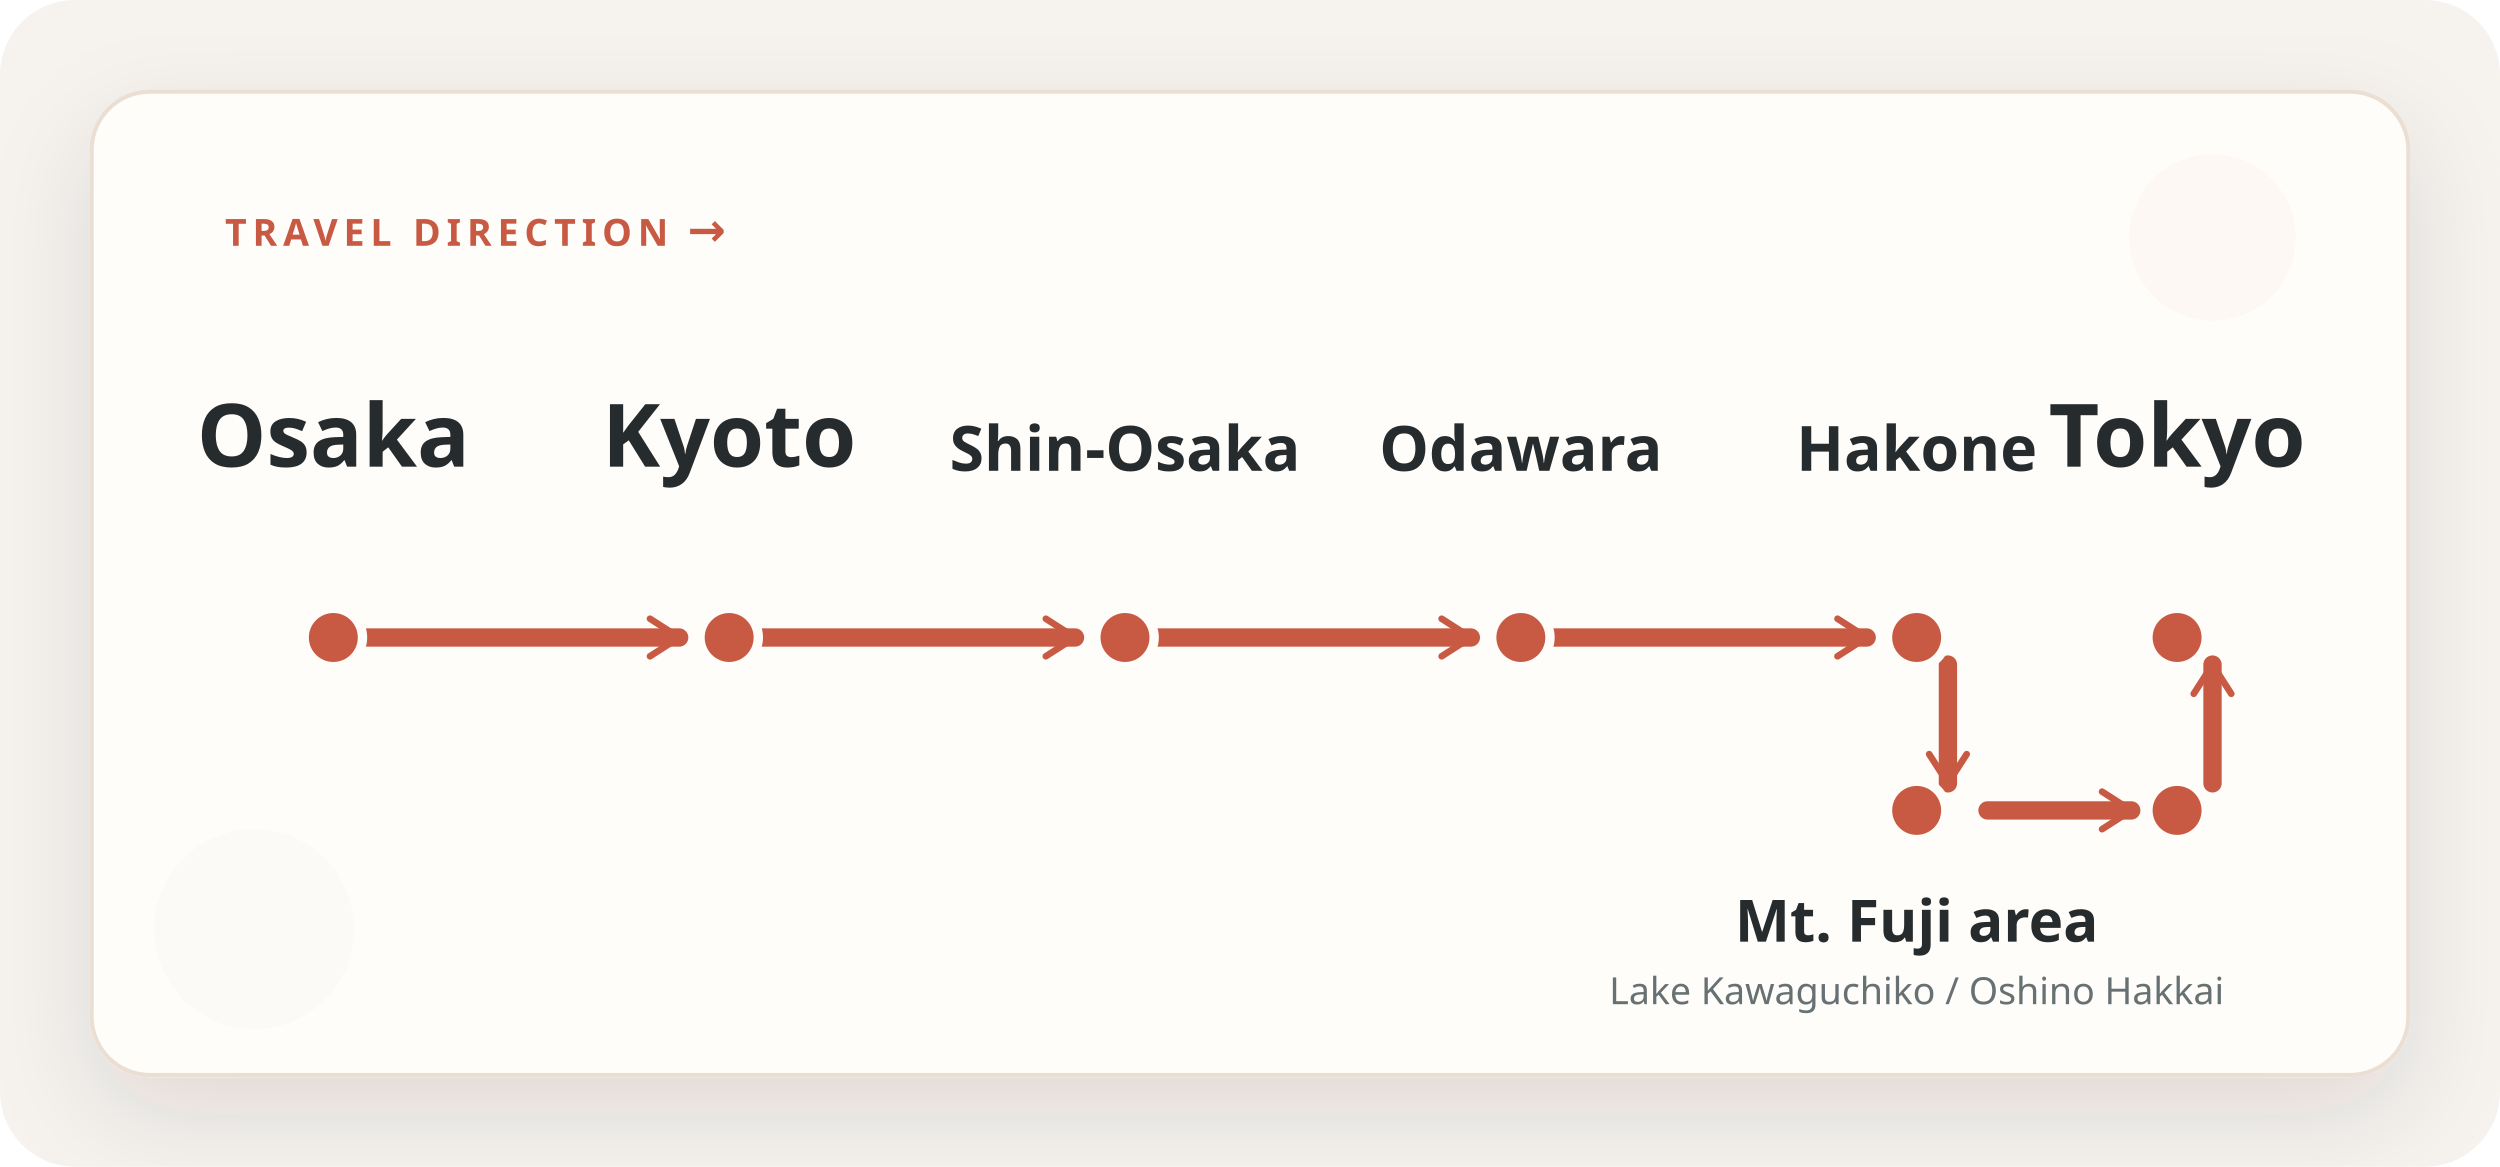
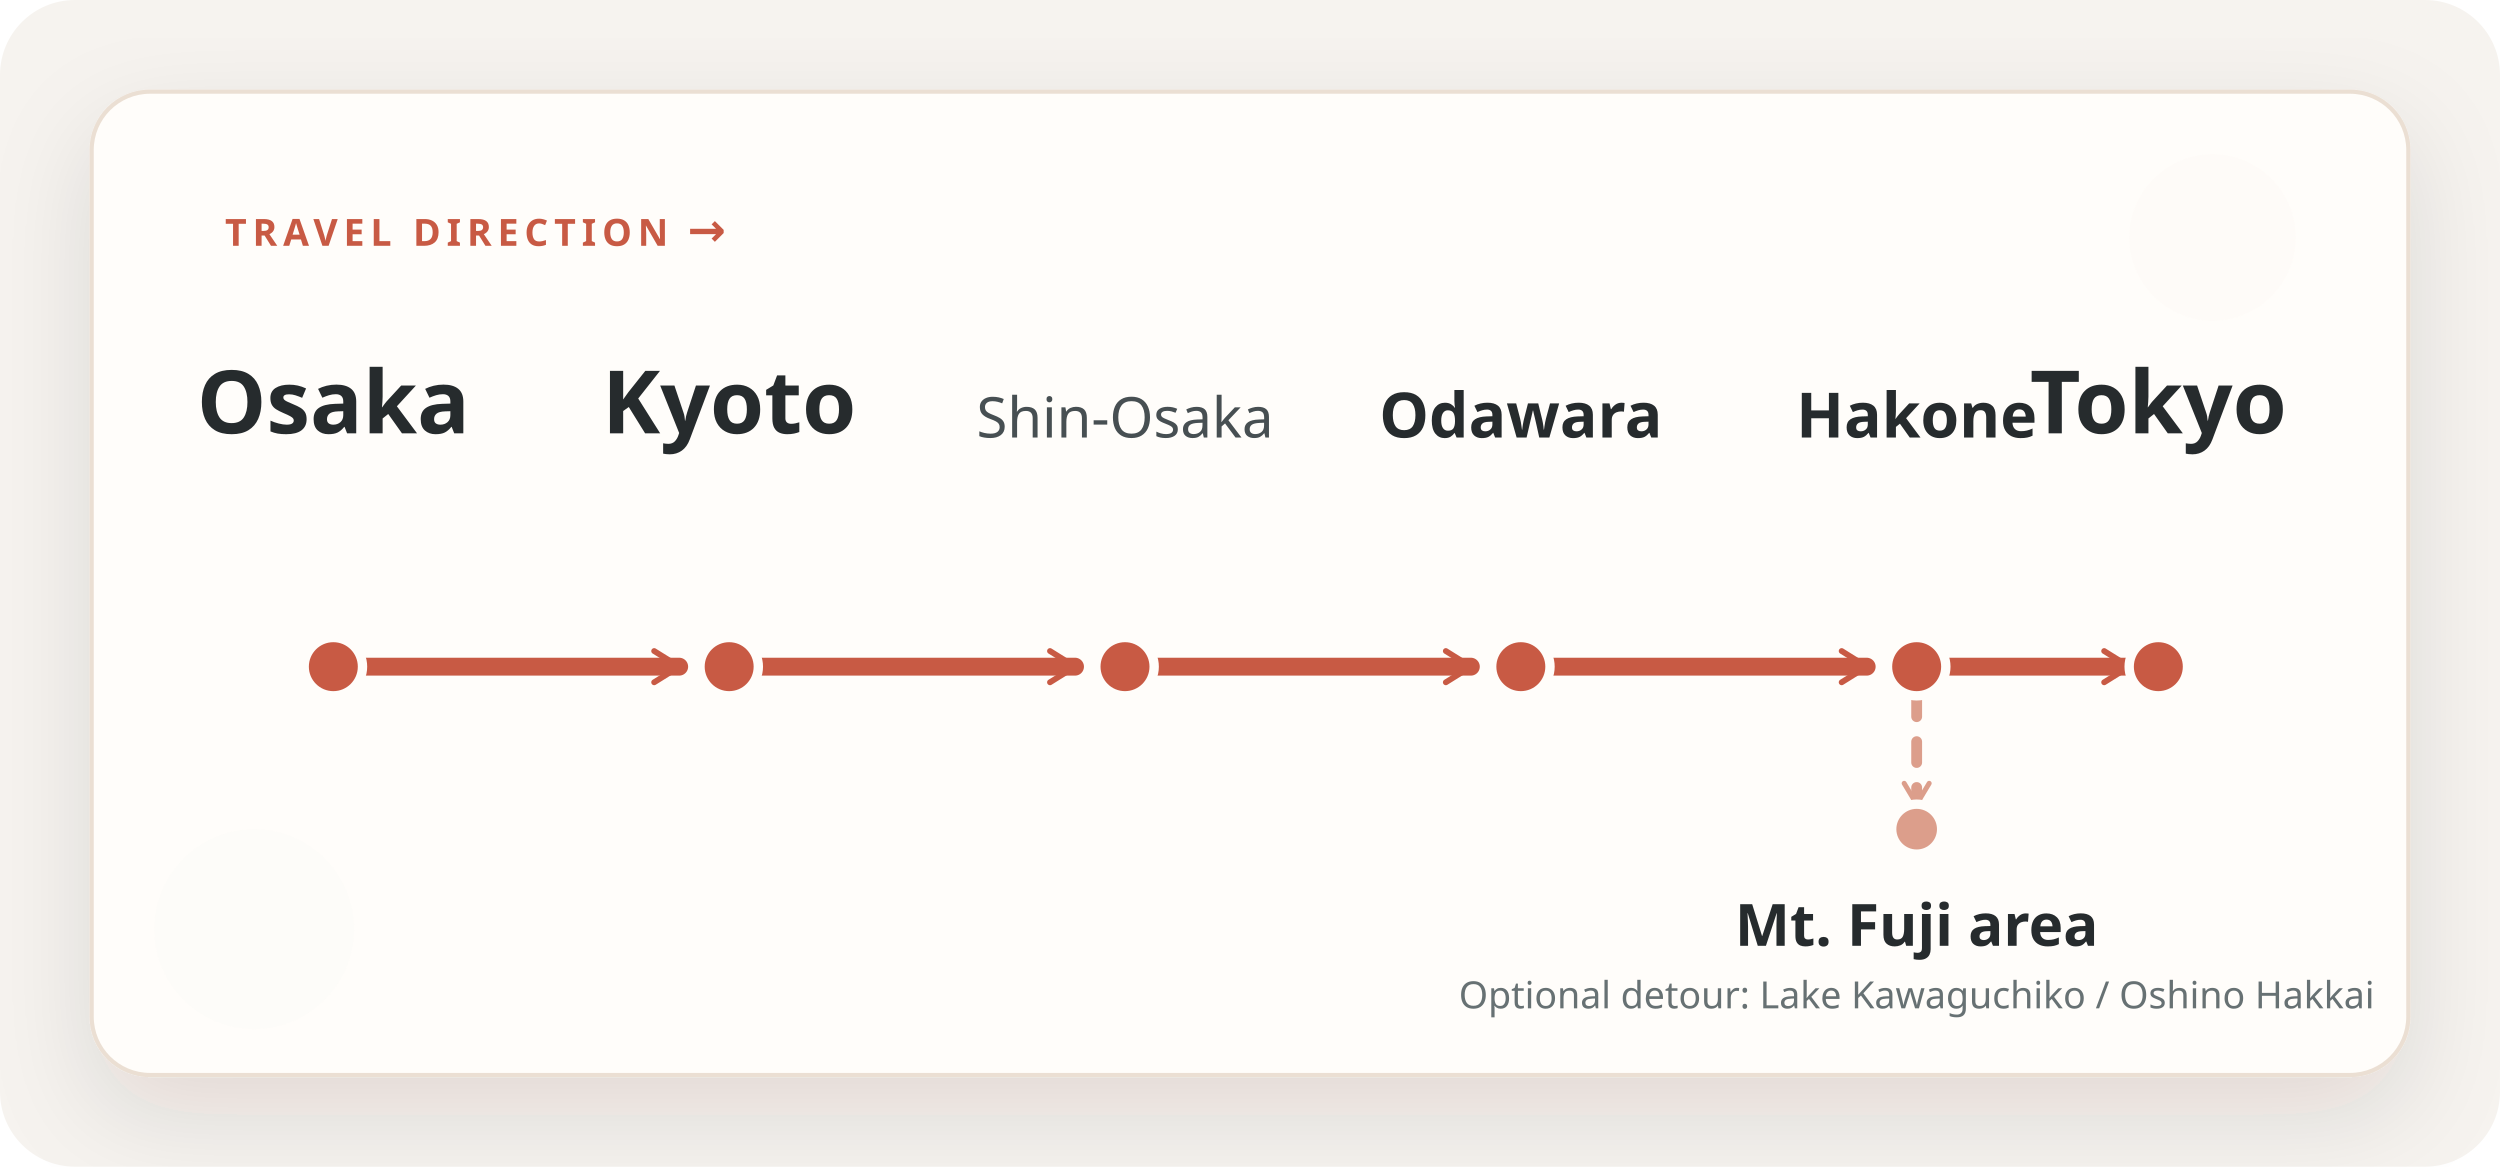
<svg xmlns="http://www.w3.org/2000/svg" viewBox="0 0 1200 560" role="img" aria-labelledby="title desc">
  <defs>
    <filter id="panelShadow" x="-12%" y="-12%" width="124%" height="124%">
      <feDropShadow dx="0" dy="18" stdDeviation="24" flood-color="#3c2b23" flood-opacity="0.11" />
    </filter>
-     <marker id="routeArrow" markerWidth="22" markerHeight="22" refX="16" refY="11" orient="auto" markerUnits="userSpaceOnUse">
-       <path d="M2 2L16 11L2 20" fill="none" stroke="#c85a44" stroke-width="3.2" stroke-linecap="round" stroke-linejoin="round" />
+     <marker id="routeArrow" markerWidth="19" markerHeight="19" refX="14" refY="9.5" orient="auto" markerUnits="userSpaceOnUse">
+       <path d="M2 2L14 9.5L2 17" fill="none" stroke="#c85a44" stroke-width="2.8" stroke-linecap="round" stroke-linejoin="round" />
+     </marker>
+     <marker id="detourArrow" markerWidth="16" markerHeight="16" refX="12" refY="8" orient="auto" markerUnits="userSpaceOnUse">
+       <path d="M2 2L12 8L2 14" fill="none" stroke="#dc9e8b" stroke-width="2.4" stroke-linecap="round" stroke-linejoin="round" />
    </marker>
  </defs>
  <rect width="1200" height="560" rx="36" fill="#f6f3ef" />
  <g filter="url(#panelShadow)">
    <rect x="44" y="44" width="1112" height="472" rx="28" fill="#fffdfa" stroke="#ebdfd3" stroke-width="2" />
  </g>
-   <circle cx="1062" cy="114" r="40" fill="#f3ddd4" opacity="0.16" />
-   <circle cx="122" cy="446" r="48" fill="#dfe8e2" opacity="0.14" />
+   <circle cx="1062" cy="114" r="40" fill="#f3ddd4" opacity="0.05" />
+   <circle cx="122" cy="446" r="48" fill="#dfe8e2" opacity="0.05" />
  <g font-family="'Avenir Next', 'Hiragino Sans', sans-serif">
    <text x="108" y="118" fill="#c85a44" font-size="18" font-weight="700" letter-spacing="2.8">TRAVEL DIRECTION</text>
    <text x="330" y="118" fill="#c85a44" font-size="22" font-weight="700">→</text>
  </g>
-   <g fill="none" stroke="#c85a44" stroke-width="8.8" stroke-linecap="round" stroke-linejoin="round">
-     <path d="M175 306H326" marker-end="url(#routeArrow)" />
-     <path d="M365 306H516" marker-end="url(#routeArrow)" />
-     <path d="M555 306H706" marker-end="url(#routeArrow)" />
-     <path d="M745 306H896" marker-end="url(#routeArrow)" />
-     <path d="M935 319V376" marker-end="url(#routeArrow)" />
-     <path d="M954 389H1023" marker-end="url(#routeArrow)" />
-     <path d="M1062 376V319" marker-end="url(#routeArrow)" />
+   <g fill="none" stroke="#c85a44" stroke-width="8.6" stroke-linecap="round" stroke-linejoin="round">
+     <path d="M175 320H326" marker-end="url(#routeArrow)" />
+     <path d="M365 320H516" marker-end="url(#routeArrow)" />
+     <path d="M555 320H706" marker-end="url(#routeArrow)" />
+     <path d="M745 320H896" marker-end="url(#routeArrow)" />
+     <path d="M935 320H1022" marker-end="url(#routeArrow)" />
+   </g>
+   <g fill="none" stroke="#dc9e8b" stroke-width="5.2" stroke-linecap="round" stroke-linejoin="round" stroke-dasharray="10 12">
+     <path d="M920 334V386" marker-end="url(#detourArrow)" />
  </g>
  <g fill="#c85a44" stroke="#fffdfa" stroke-width="4.5">
-     <circle cx="160" cy="306" r="14" />
-     <circle cx="350" cy="306" r="14" />
-     <circle cx="540" cy="306" r="14" />
-     <circle cx="730" cy="306" r="14" />
-     <circle cx="920" cy="306" r="14" />
-     <circle cx="920" cy="389" r="14" />
-     <circle cx="1045" cy="389" r="14" />
-     <circle cx="1045" cy="306" r="14" />
+     <circle cx="160" cy="320" r="14" />
+     <circle cx="350" cy="320" r="14" />
+     <circle cx="540" cy="320" r="14" />
+     <circle cx="730" cy="320" r="14" />
+     <circle cx="920" cy="320" r="14" />
+     <circle cx="920" cy="398" r="12" fill="#dc9e8b" />
+     <circle cx="1036" cy="320" r="14" />
  </g>
  <g fill="#262b2d" text-anchor="middle" font-family="'Avenir Next', 'Hiragino Sans', sans-serif">
-     <text x="160" y="224" font-size="42" font-weight="700">Osaka</text>
-     <text x="350" y="224" font-size="42" font-weight="700">Kyoto</text>
-     <text x="540" y="226" font-size="30" font-weight="600">Shin-Osaka</text>
-     <text x="730" y="226" font-size="30" font-weight="600">Odawara</text>
-     <text x="920" y="226" font-size="30" font-weight="600">Hakone</text>
-     <text x="1045" y="224" font-size="42" font-weight="700">Tokyo</text>
+     <text x="160" y="208" font-size="42" font-weight="700">Osaka</text>
+     <text x="350" y="208" font-size="42" font-weight="700">Kyoto</text>
+     <text x="540" y="210" font-size="27" font-weight="500" fill="#474f52">Shin-Osaka</text>
+     <text x="730" y="210" font-size="30" font-weight="580">Odawara</text>
+     <text x="920" y="210" font-size="30" font-weight="580">Hakone</text>
+     <text x="1036" y="208" font-size="42" font-weight="700">Tokyo</text>
  </g>
  <g fill="#262b2d" text-anchor="middle" font-family="'Avenir Next', 'Hiragino Sans', sans-serif">
-     <text x="920" y="452" font-size="28" font-weight="700">Mt. Fuji area</text>
-     <text x="920" y="482" font-size="18" font-weight="500" fill="#677173">Lake Kawaguchiko / Oshino Hakkai</text>
+     <text x="920" y="454" font-size="28" font-weight="700">Mt. Fuji area</text>
+     <text x="920" y="484" font-size="18" font-weight="500" fill="#677173">Optional detour: Lake Kawaguchiko / Oshino Hakkai</text>
  </g>
</svg>
